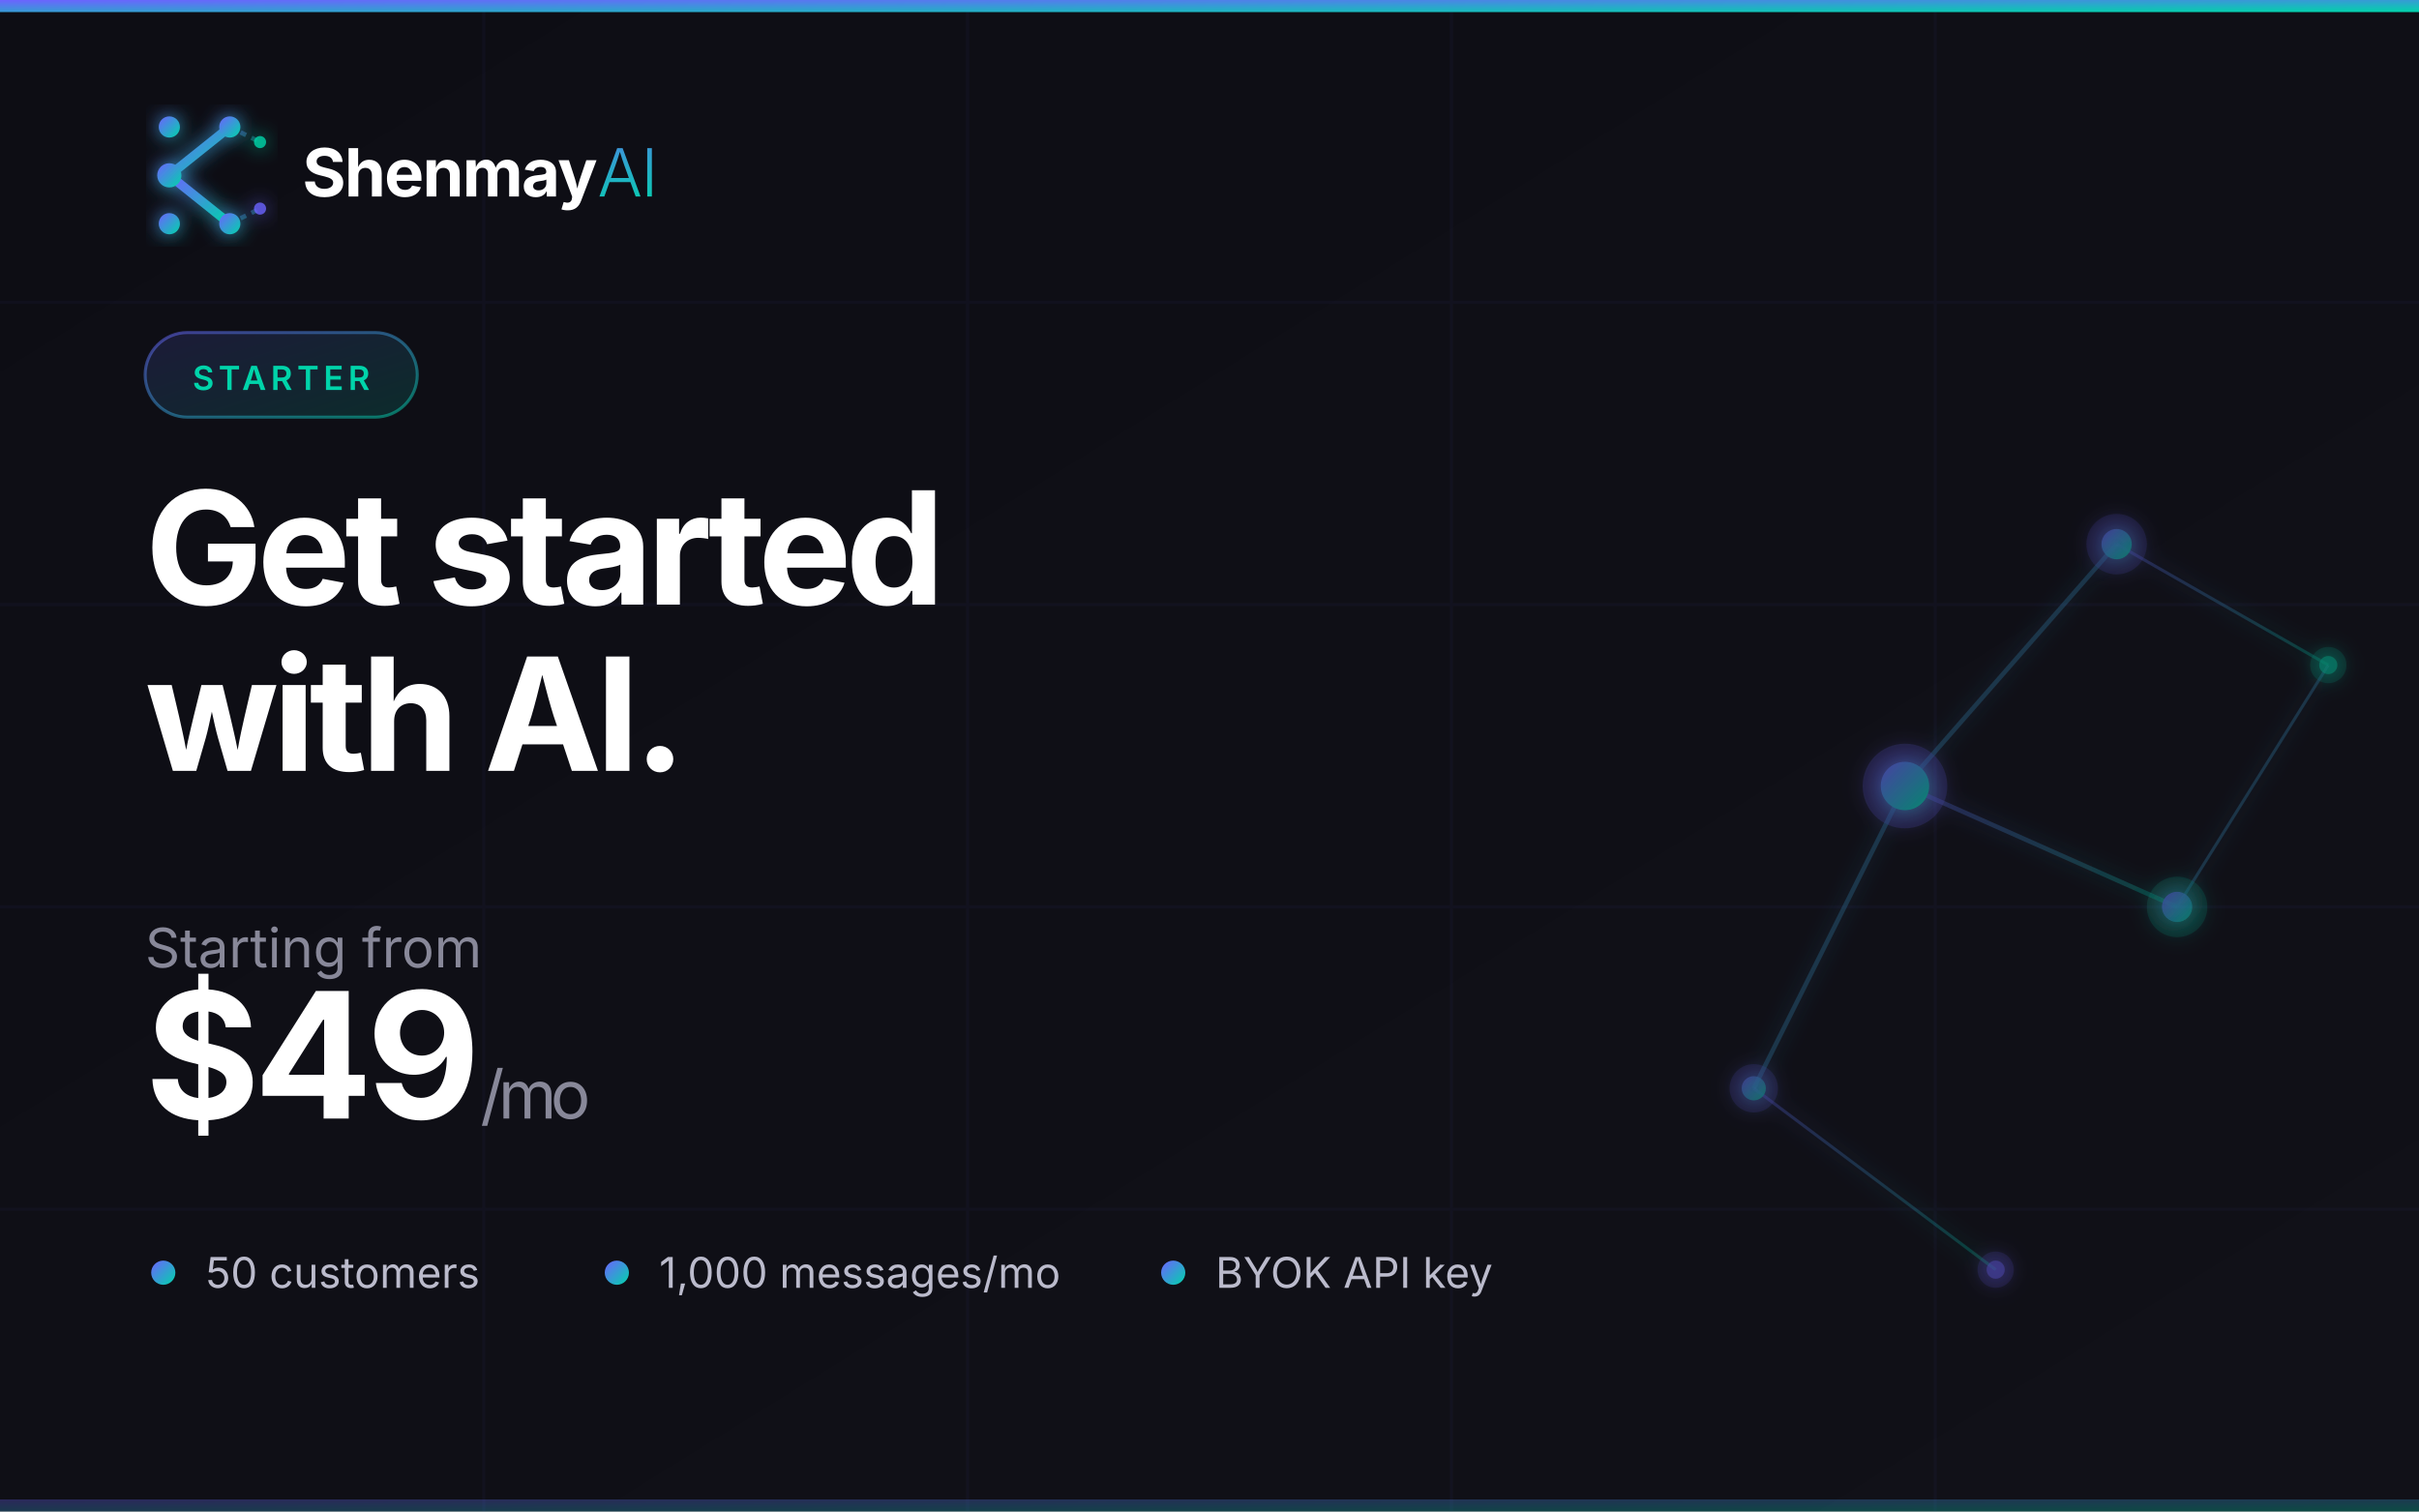
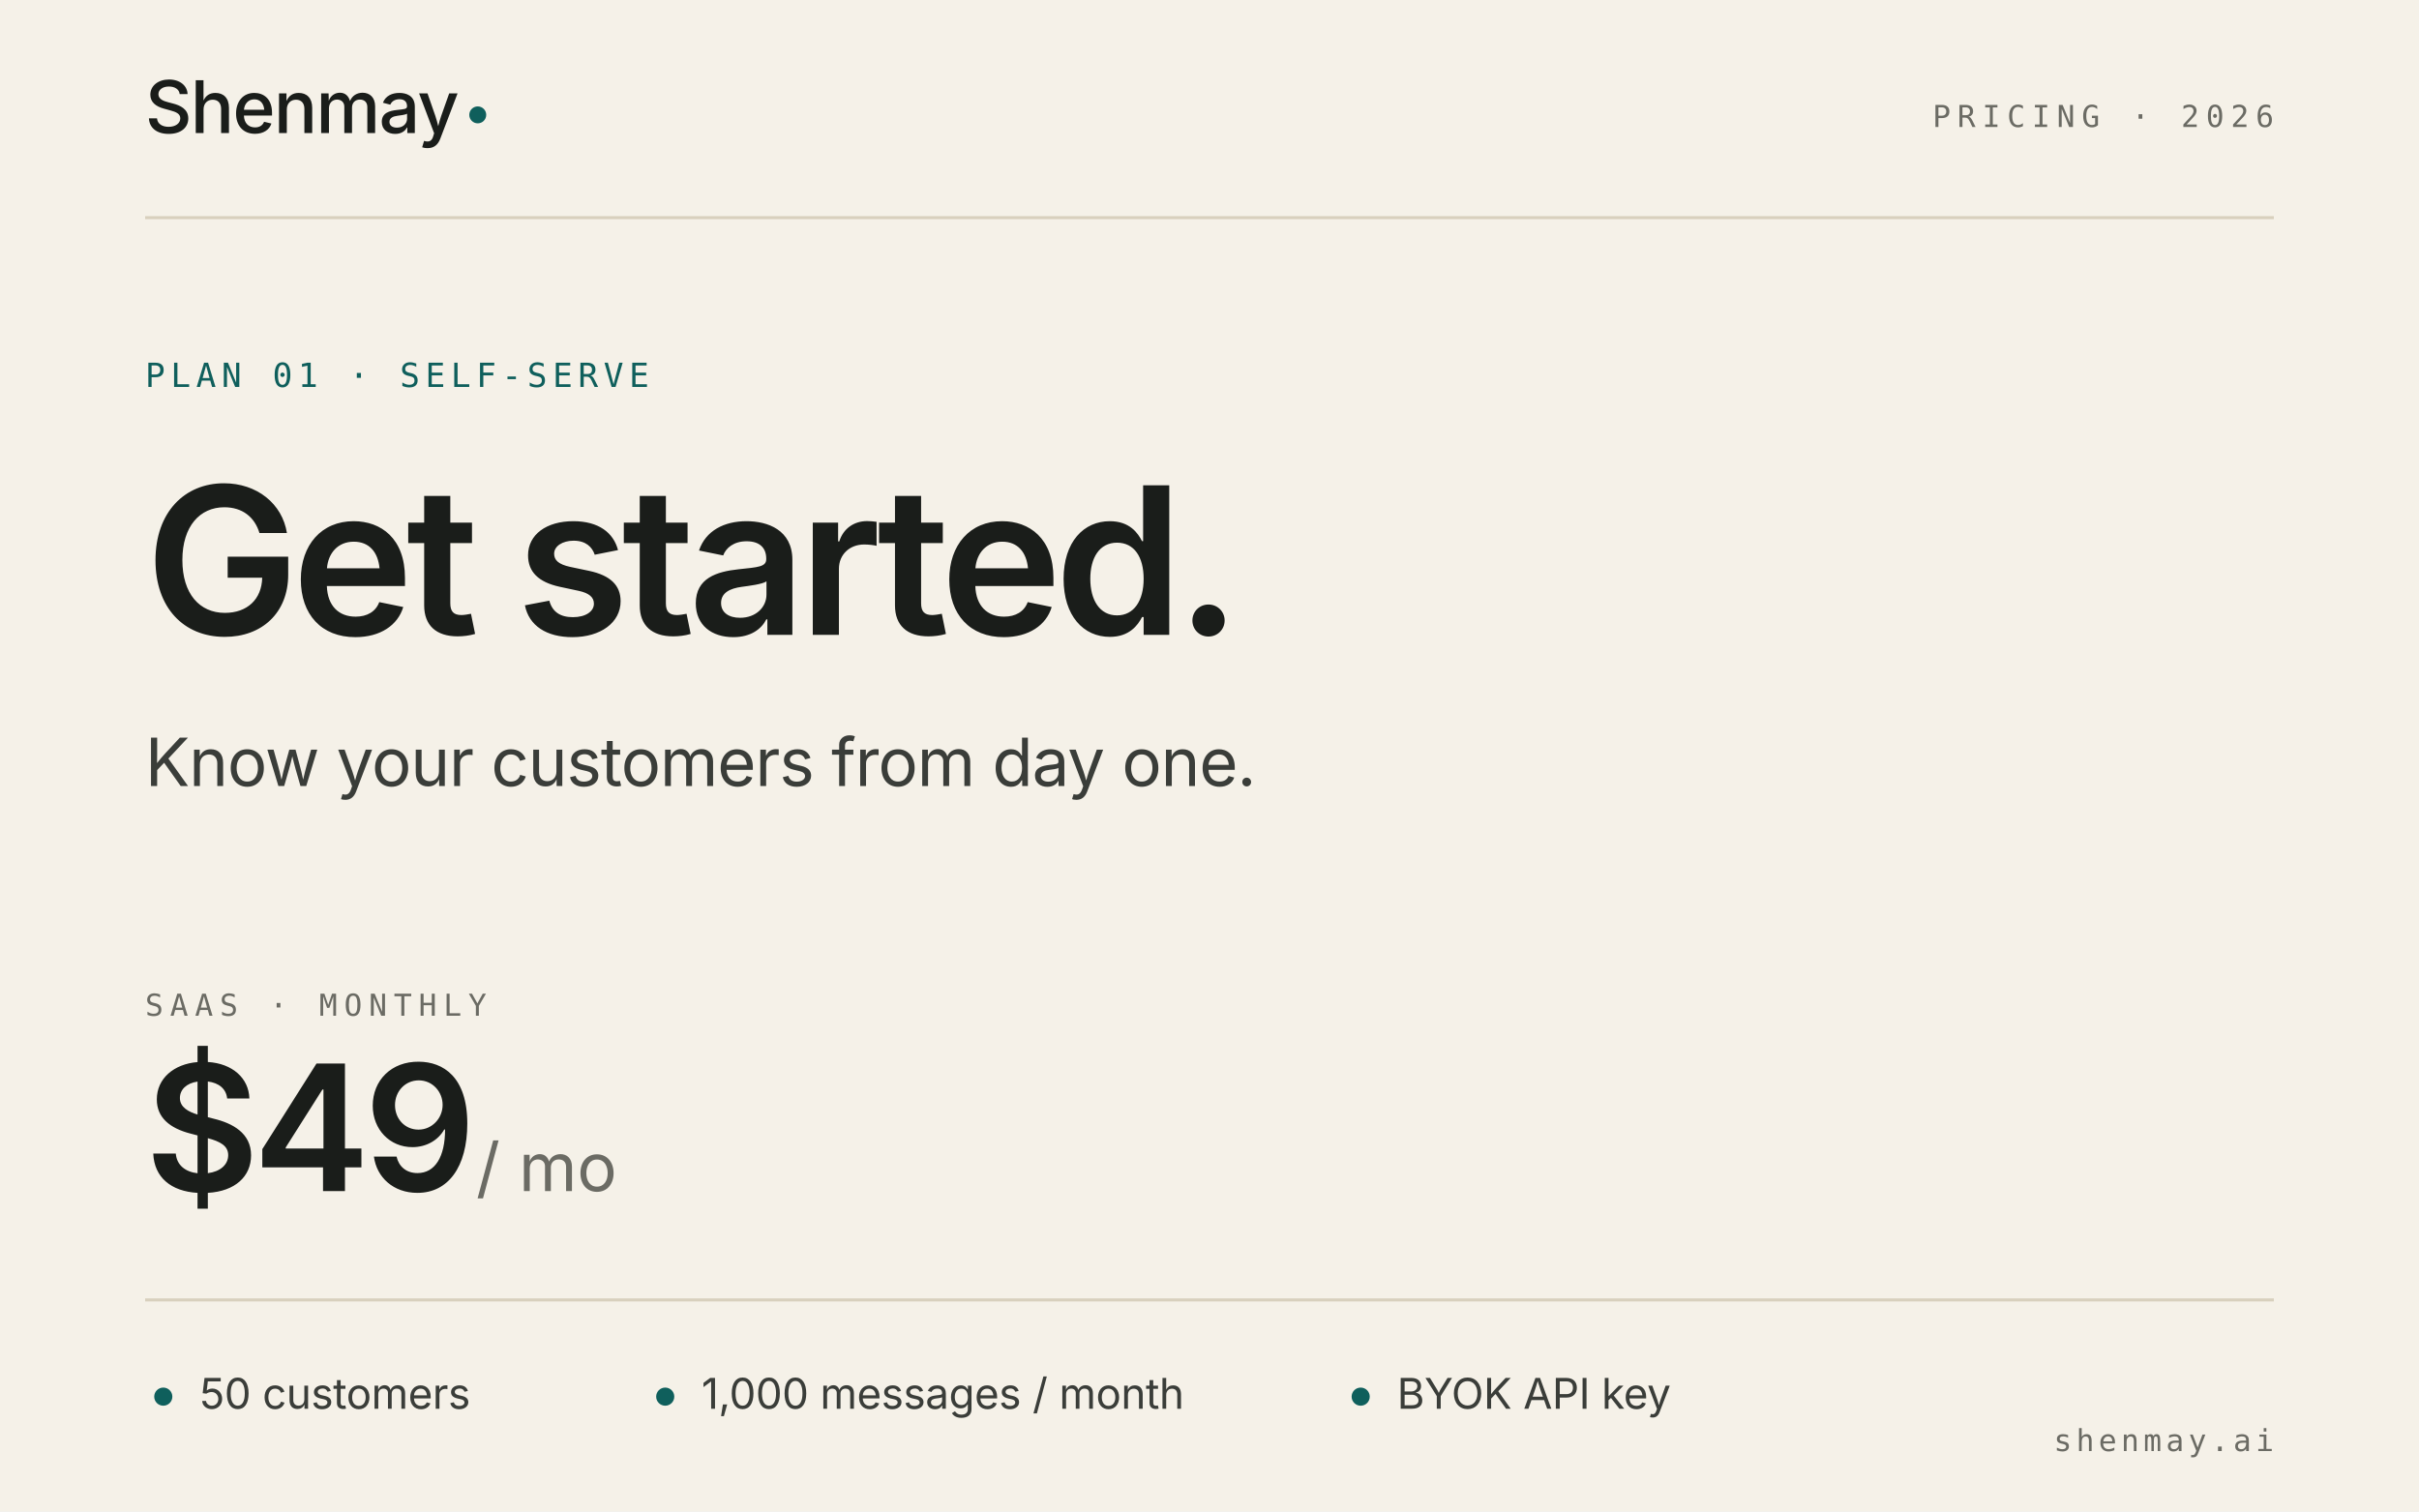
- <svg xmlns="http://www.w3.org/2000/svg" viewBox="0 0 800 500" width="800" height="500">
-   <defs>
-     <linearGradient id="bg" x1="0%" y1="0%" x2="100%" y2="100%">
-       <stop offset="0%" style="stop-color:#0d0d14" />
-       <stop offset="100%" style="stop-color:#111118" />
-     </linearGradient>
-     <linearGradient id="grad" x1="0%" y1="0%" x2="100%" y2="100%">
-       <stop offset="0%" style="stop-color:#6C63FF" />
-       <stop offset="100%" style="stop-color:#00D4AA" />
-     </linearGradient>
-     <linearGradient id="gradFade" x1="0%" y1="0%" x2="100%" y2="100%">
-       <stop offset="0%" style="stop-color:#6C63FF;stop-opacity:0.4" />
-       <stop offset="100%" style="stop-color:#00D4AA;stop-opacity:0.4" />
-     </linearGradient>
-     <linearGradient id="cardGrad" x1="0%" y1="0%" x2="100%" y2="100%">
-       <stop offset="0%" style="stop-color:#1a1a2e" />
-       <stop offset="100%" style="stop-color:#16162a" />
-     </linearGradient>
-     <filter id="glow">
-       <feGaussianBlur stdDeviation="3" result="coloredBlur" />
-       <feMerge>
-         <feMergeNode in="coloredBlur" />
-         <feMergeNode in="SourceGraphic" />
-       </feMerge>
-     </filter>
-   </defs>
-   <rect width="800" height="500" fill="url(#bg)" />
-   <g opacity="0.04" stroke="#6C63FF" stroke-width="1">
-     <line x1="0" y1="100" x2="800" y2="100" />
-     <line x1="0" y1="200" x2="800" y2="200" />
-     <line x1="0" y1="300" x2="800" y2="300" />
-     <line x1="0" y1="400" x2="800" y2="400" />
-     <line x1="160" y1="0" x2="160" y2="500" />
-     <line x1="320" y1="0" x2="320" y2="500" />
-     <line x1="480" y1="0" x2="480" y2="500" />
-     <line x1="640" y1="0" x2="640" y2="500" />
+ <svg xmlns="http://www.w3.org/2000/svg" viewBox="0 0 800 500" width="800" height="500" role="img" aria-label="Shenmay — Starter plan">
+   <rect width="800" height="500" fill="#F5F1E8" />
+   <g font-family="'Inter','Helvetica Neue',Arial,sans-serif">
+     <text x="48" y="44" font-size="24" font-weight="500" fill="#1A1D1A" letter-spacing="-0.5">Shenmay</text>
+     <circle cx="158" cy="38" r="2.8" fill="#0F5F5C" />
+     <text x="752" y="42" font-family="ui-monospace, Menlo, monospace" font-size="10" font-weight="400" fill="#6B6B64" letter-spacing="2.2" text-anchor="end">PRICING · 2026</text>
  </g>
-   <rect x="0" y="0" width="800" height="4" fill="url(#grad)" />
-   <g transform="translate(48, 36)" filter="url(#glow)">
-     <line x1="8" y1="6" x2="8" y2="38" stroke="url(#grad)" stroke-width="3" stroke-linecap="round" />
-     <line x1="8" y1="22" x2="28" y2="6" stroke="url(#grad)" stroke-width="3" stroke-linecap="round" />
-     <line x1="8" y1="22" x2="28" y2="38" stroke="url(#grad)" stroke-width="3" stroke-linecap="round" />
-     <line x1="28" y1="6" x2="38" y2="11" stroke="url(#gradFade)" stroke-width="1.5" stroke-dasharray="2,2" />
-     <line x1="28" y1="38" x2="38" y2="33" stroke="url(#gradFade)" stroke-width="1.5" stroke-dasharray="2,2" />
-     <circle cx="8" cy="6" r="3.5" fill="url(#grad)" />
-     <circle cx="8" cy="22" r="4" fill="url(#grad)" />
-     <circle cx="8" cy="38" r="3.5" fill="url(#grad)" />
-     <circle cx="28" cy="6" r="3.5" fill="url(#grad)" />
-     <circle cx="28" cy="38" r="3.5" fill="url(#grad)" />
-     <circle cx="38" cy="11" r="2" fill="#00D4AA" opacity="0.8" />
-     <circle cx="38" cy="33" r="2" fill="#6C63FF" opacity="0.8" />
+   <line x1="48" y1="72" x2="752" y2="72" stroke="#D8D0BD" stroke-width="1" />
+   <text x="48" y="128" font-family="ui-monospace, Menlo, monospace" font-size="11" font-weight="500" fill="#0F5F5C" letter-spacing="1.8" text-transform="uppercase">PLAN 01 · SELF-SERVE</text>
+   <g font-family="'Inter','Helvetica Neue',Arial,sans-serif" fill="#1A1D1A">
+     <text x="48" y="210" font-size="68" font-weight="600" letter-spacing="-2.4">Get started.</text>
+     <text x="48" y="260" font-size="22" font-weight="400" fill="#3A3D39" letter-spacing="-0.3">Know your customers from day one.</text>
  </g>
-   <text x="100" y="65" font-family="'Inter','Helvetica Neue',Arial,sans-serif" font-size="22" font-weight="700" fill="#FFFFFF" letter-spacing="-0.5">Shenmay<tspan font-weight="300" fill="url(#grad)">AI</tspan>
-   </text>
-   <rect x="48" y="110" width="90" height="28" rx="14" fill="url(#grad)" opacity="0.15" />
-   <rect x="48" y="110" width="90" height="28" rx="14" fill="none" stroke="url(#grad)" stroke-width="1" opacity="0.5" />
-   <text x="93" y="129" text-anchor="middle" font-family="'Inter','Helvetica Neue',Arial,sans-serif" font-size="11" font-weight="600" fill="#00D4AA" letter-spacing="1.5">STARTER</text>
-   <text x="48" y="200" font-family="'Inter','Helvetica Neue',Arial,sans-serif" font-size="52" font-weight="700" fill="#FFFFFF" letter-spacing="-2">Get started</text>
-   <text x="48" y="255" font-family="'Inter','Helvetica Neue',Arial,sans-serif" font-size="52" font-weight="700" fill="#FFFFFF" letter-spacing="-2">with AI.</text>
-   <text x="48" y="320" font-family="'Inter','Helvetica Neue',Arial,sans-serif" font-size="18" font-weight="400" fill="#888899">Starting from</text>
-   <text x="48" y="370" font-family="'Inter','Helvetica Neue',Arial,sans-serif" font-size="58" font-weight="700" fill="#FFFFFF" letter-spacing="-2">$49<tspan font-size="22" font-weight="400" fill="#888899">/mo</tspan>
-   </text>
-   <g transform="translate(48, 415)">
-     <circle cx="6" cy="6" r="4" fill="url(#grad)" />
-     <text x="20" y="11" font-family="'Inter','Helvetica Neue',Arial,sans-serif" font-size="14" fill="#BBBBCC">50 customers</text>
-     <circle cx="156" cy="6" r="4" fill="url(#grad)" />
-     <text x="170" y="11" font-family="'Inter','Helvetica Neue',Arial,sans-serif" font-size="14" fill="#BBBBCC">1,000 messages/mo</text>
-     <circle cx="340" cy="6" r="4" fill="url(#grad)" />
-     <text x="354" y="11" font-family="'Inter','Helvetica Neue',Arial,sans-serif" font-size="14" fill="#BBBBCC">BYOK API key</text>
+   <g font-family="'Inter','Helvetica Neue',Arial,sans-serif">
+     <text x="48" y="336" font-family="ui-monospace, Menlo, monospace" font-size="10" font-weight="500" fill="#6B6B64" letter-spacing="2.2">SAAS · MONTHLY</text>
+     <text x="48" y="394" font-size="58" font-weight="600" fill="#1A1D1A" letter-spacing="-2">$49<tspan font-size="22" font-weight="400" fill="#6B6B64" letter-spacing="0"> / mo</tspan>
+     </text>
  </g>
-   <g transform="translate(500, 80)" opacity="0.6" filter="url(#glow)">
-     <line x1="130" y1="180" x2="200" y2="100" stroke="url(#gradFade)" stroke-width="1.5" />
-     <line x1="130" y1="180" x2="220" y2="220" stroke="url(#gradFade)" stroke-width="1.5" />
-     <line x1="130" y1="180" x2="80" y2="280" stroke="url(#gradFade)" stroke-width="1.5" />
-     <line x1="200" y1="100" x2="270" y2="140" stroke="url(#gradFade)" stroke-width="1" />
-     <line x1="220" y1="220" x2="270" y2="140" stroke="url(#gradFade)" stroke-width="1" />
-     <line x1="80" y1="280" x2="160" y2="340" stroke="url(#gradFade)" stroke-width="1" />
-     <circle cx="130" cy="180" r="14" fill="#6C63FF" opacity="0.25" />
-     <circle cx="130" cy="180" r="8" fill="url(#grad)" />
-     <circle cx="200" cy="100" r="10" fill="#6C63FF" opacity="0.2" />
-     <circle cx="200" cy="100" r="5" fill="url(#grad)" opacity="0.8" />
-     <circle cx="220" cy="220" r="10" fill="#00D4AA" opacity="0.2" />
-     <circle cx="220" cy="220" r="5" fill="url(#grad)" opacity="0.8" />
-     <circle cx="80" cy="280" r="8" fill="#6C63FF" opacity="0.2" />
-     <circle cx="80" cy="280" r="4" fill="url(#grad)" opacity="0.7" />
-     <circle cx="270" cy="140" r="6" fill="#00D4AA" opacity="0.2" />
-     <circle cx="270" cy="140" r="3" fill="#00D4AA" opacity="0.6" />
-     <circle cx="160" cy="340" r="6" fill="#6C63FF" opacity="0.2" />
-     <circle cx="160" cy="340" r="3" fill="#6C63FF" opacity="0.6" />
+   <line x1="48" y1="430" x2="752" y2="430" stroke="#D8D0BD" stroke-width="1" />
+   <g font-family="'Inter','Helvetica Neue',Arial,sans-serif" font-size="14" font-weight="400" fill="#3A3D39">
+     <circle cx="54" cy="462" r="3" fill="#0F5F5C" />
+     <text x="66" y="466" letter-spacing="-0.1">50 customers</text>
+     <circle cx="220" cy="462" r="3" fill="#0F5F5C" />
+     <text x="232" y="466" letter-spacing="-0.1">1,000 messages / month</text>
+     <circle cx="450" cy="462" r="3" fill="#0F5F5C" />
+     <text x="462" y="466" letter-spacing="-0.1">BYOK API key</text>
  </g>
-   <rect x="0" y="496" width="800" height="4" fill="url(#grad)" opacity="0.3" />
+   <text x="752" y="480" font-family="ui-monospace, Menlo, monospace" font-size="10" font-weight="400" fill="#6B6B64" letter-spacing="1.4" text-anchor="end">shenmay.ai</text>
</svg>
